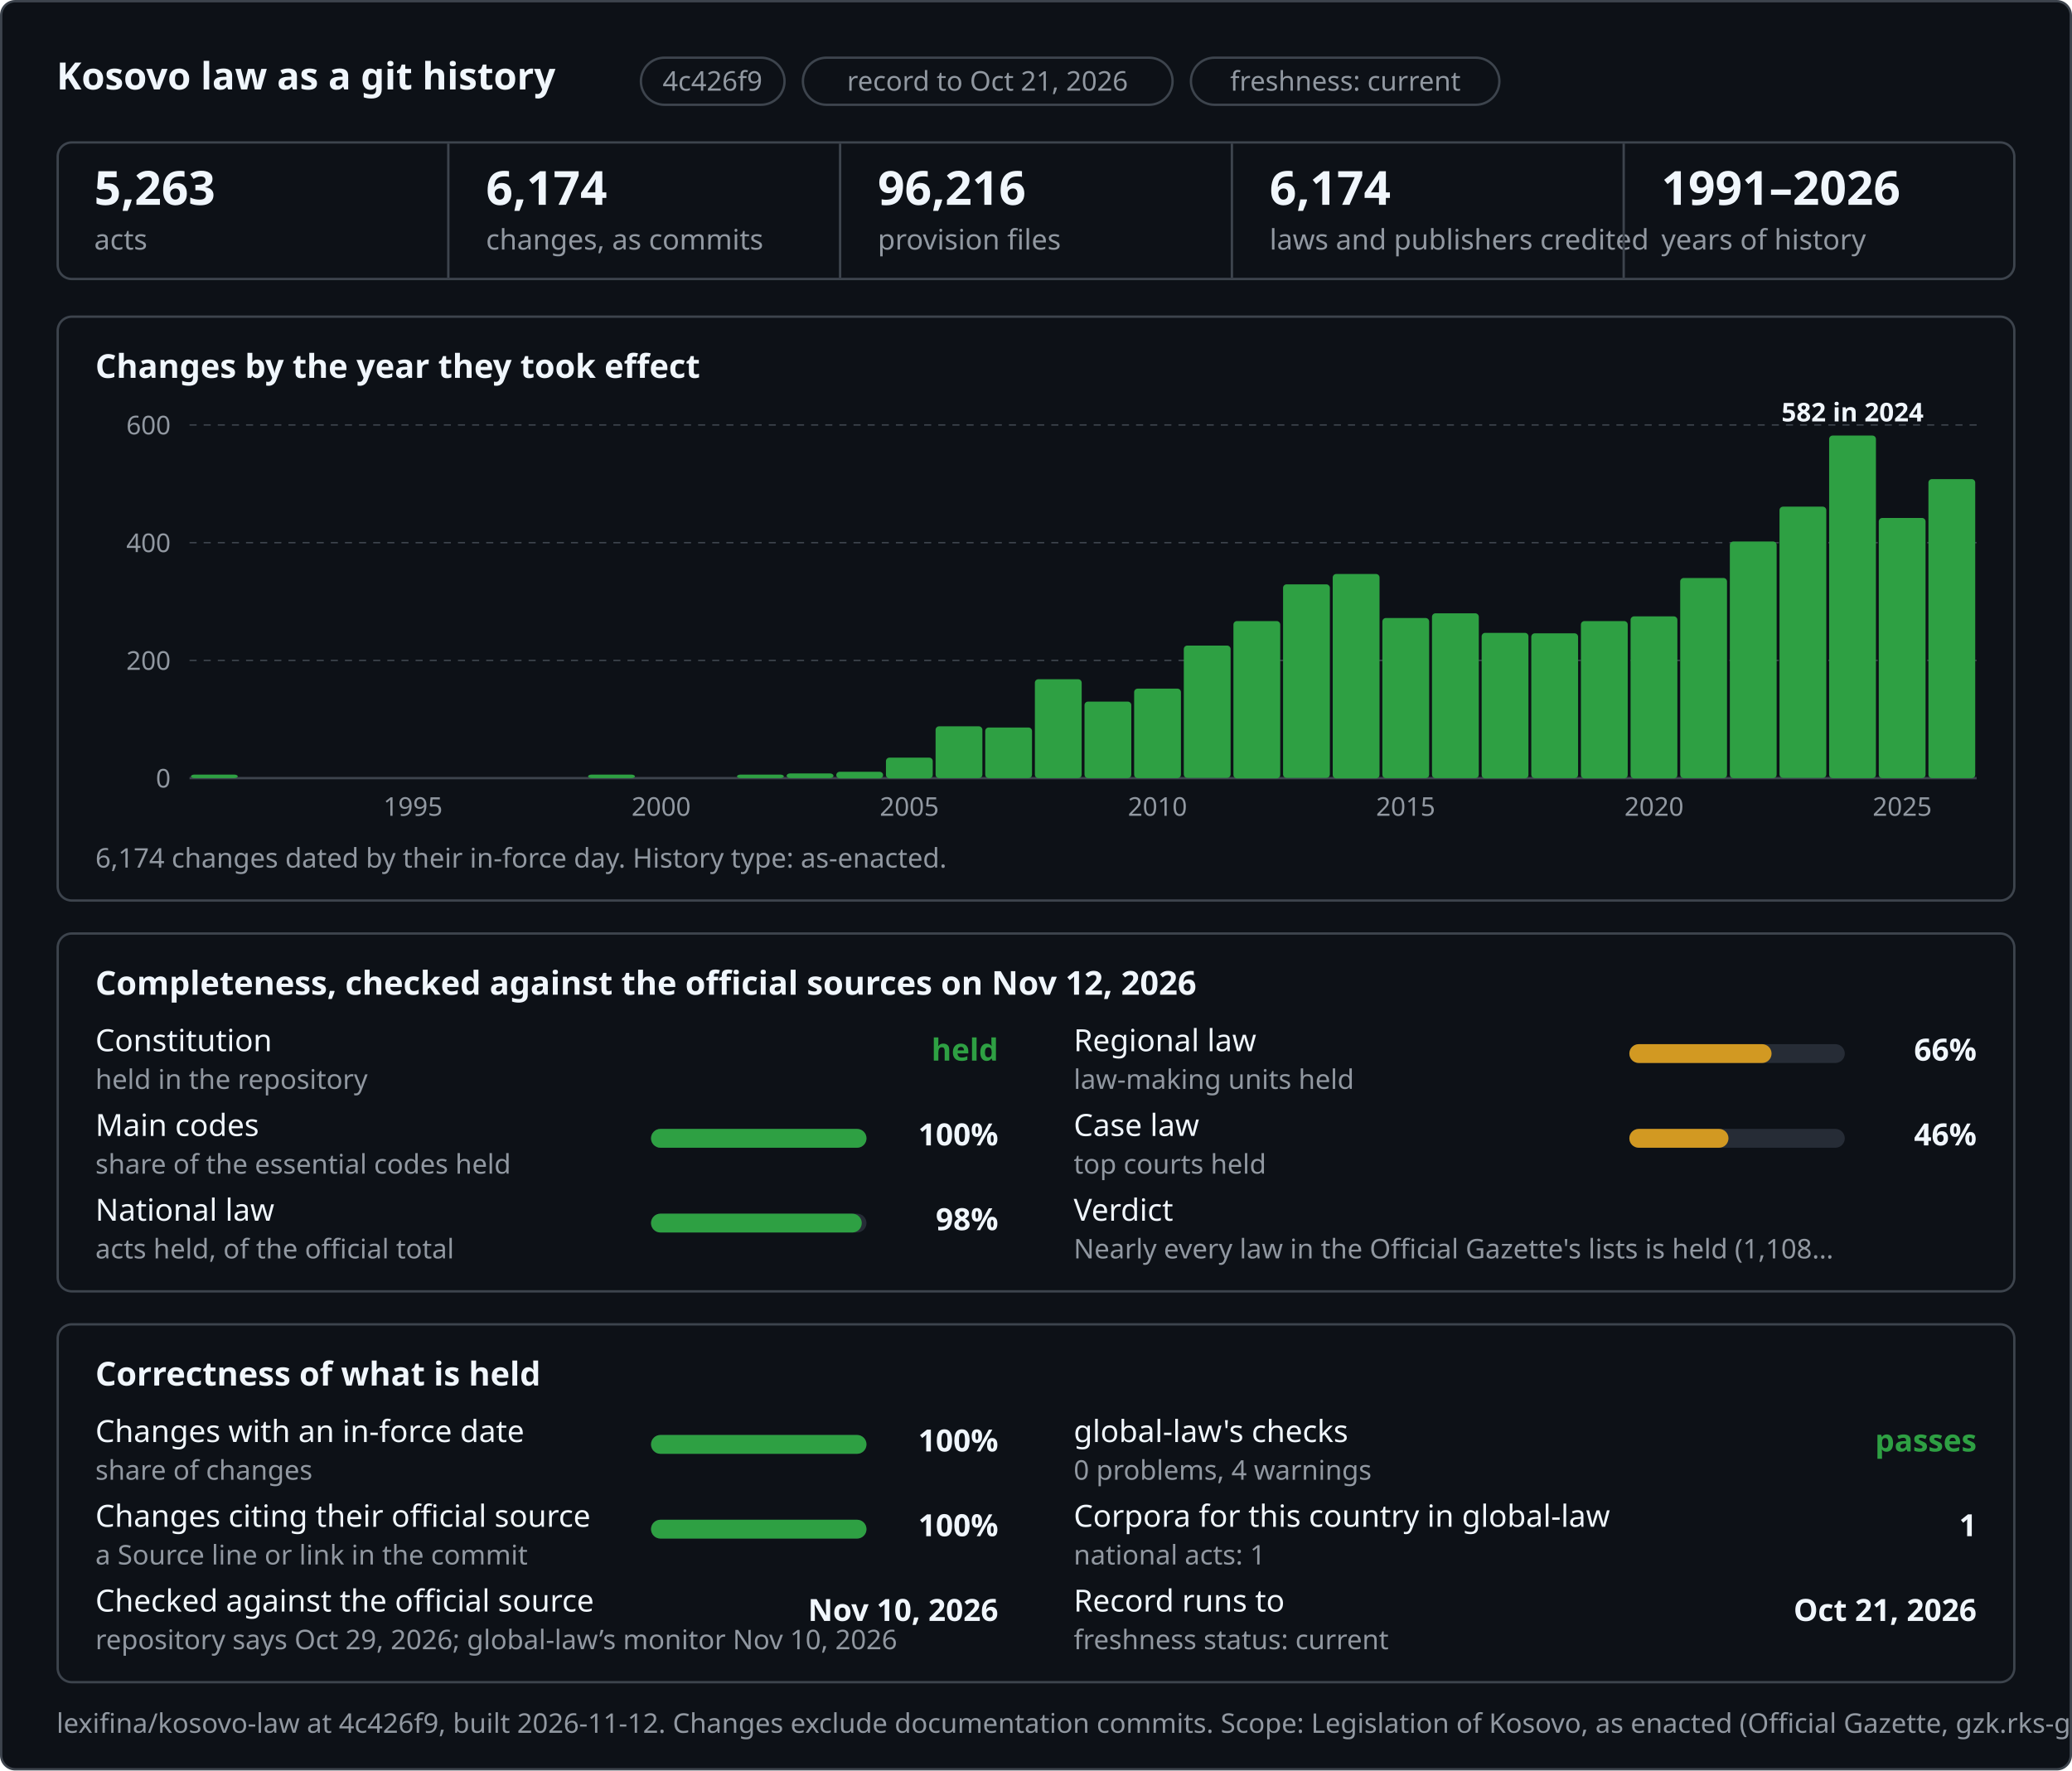
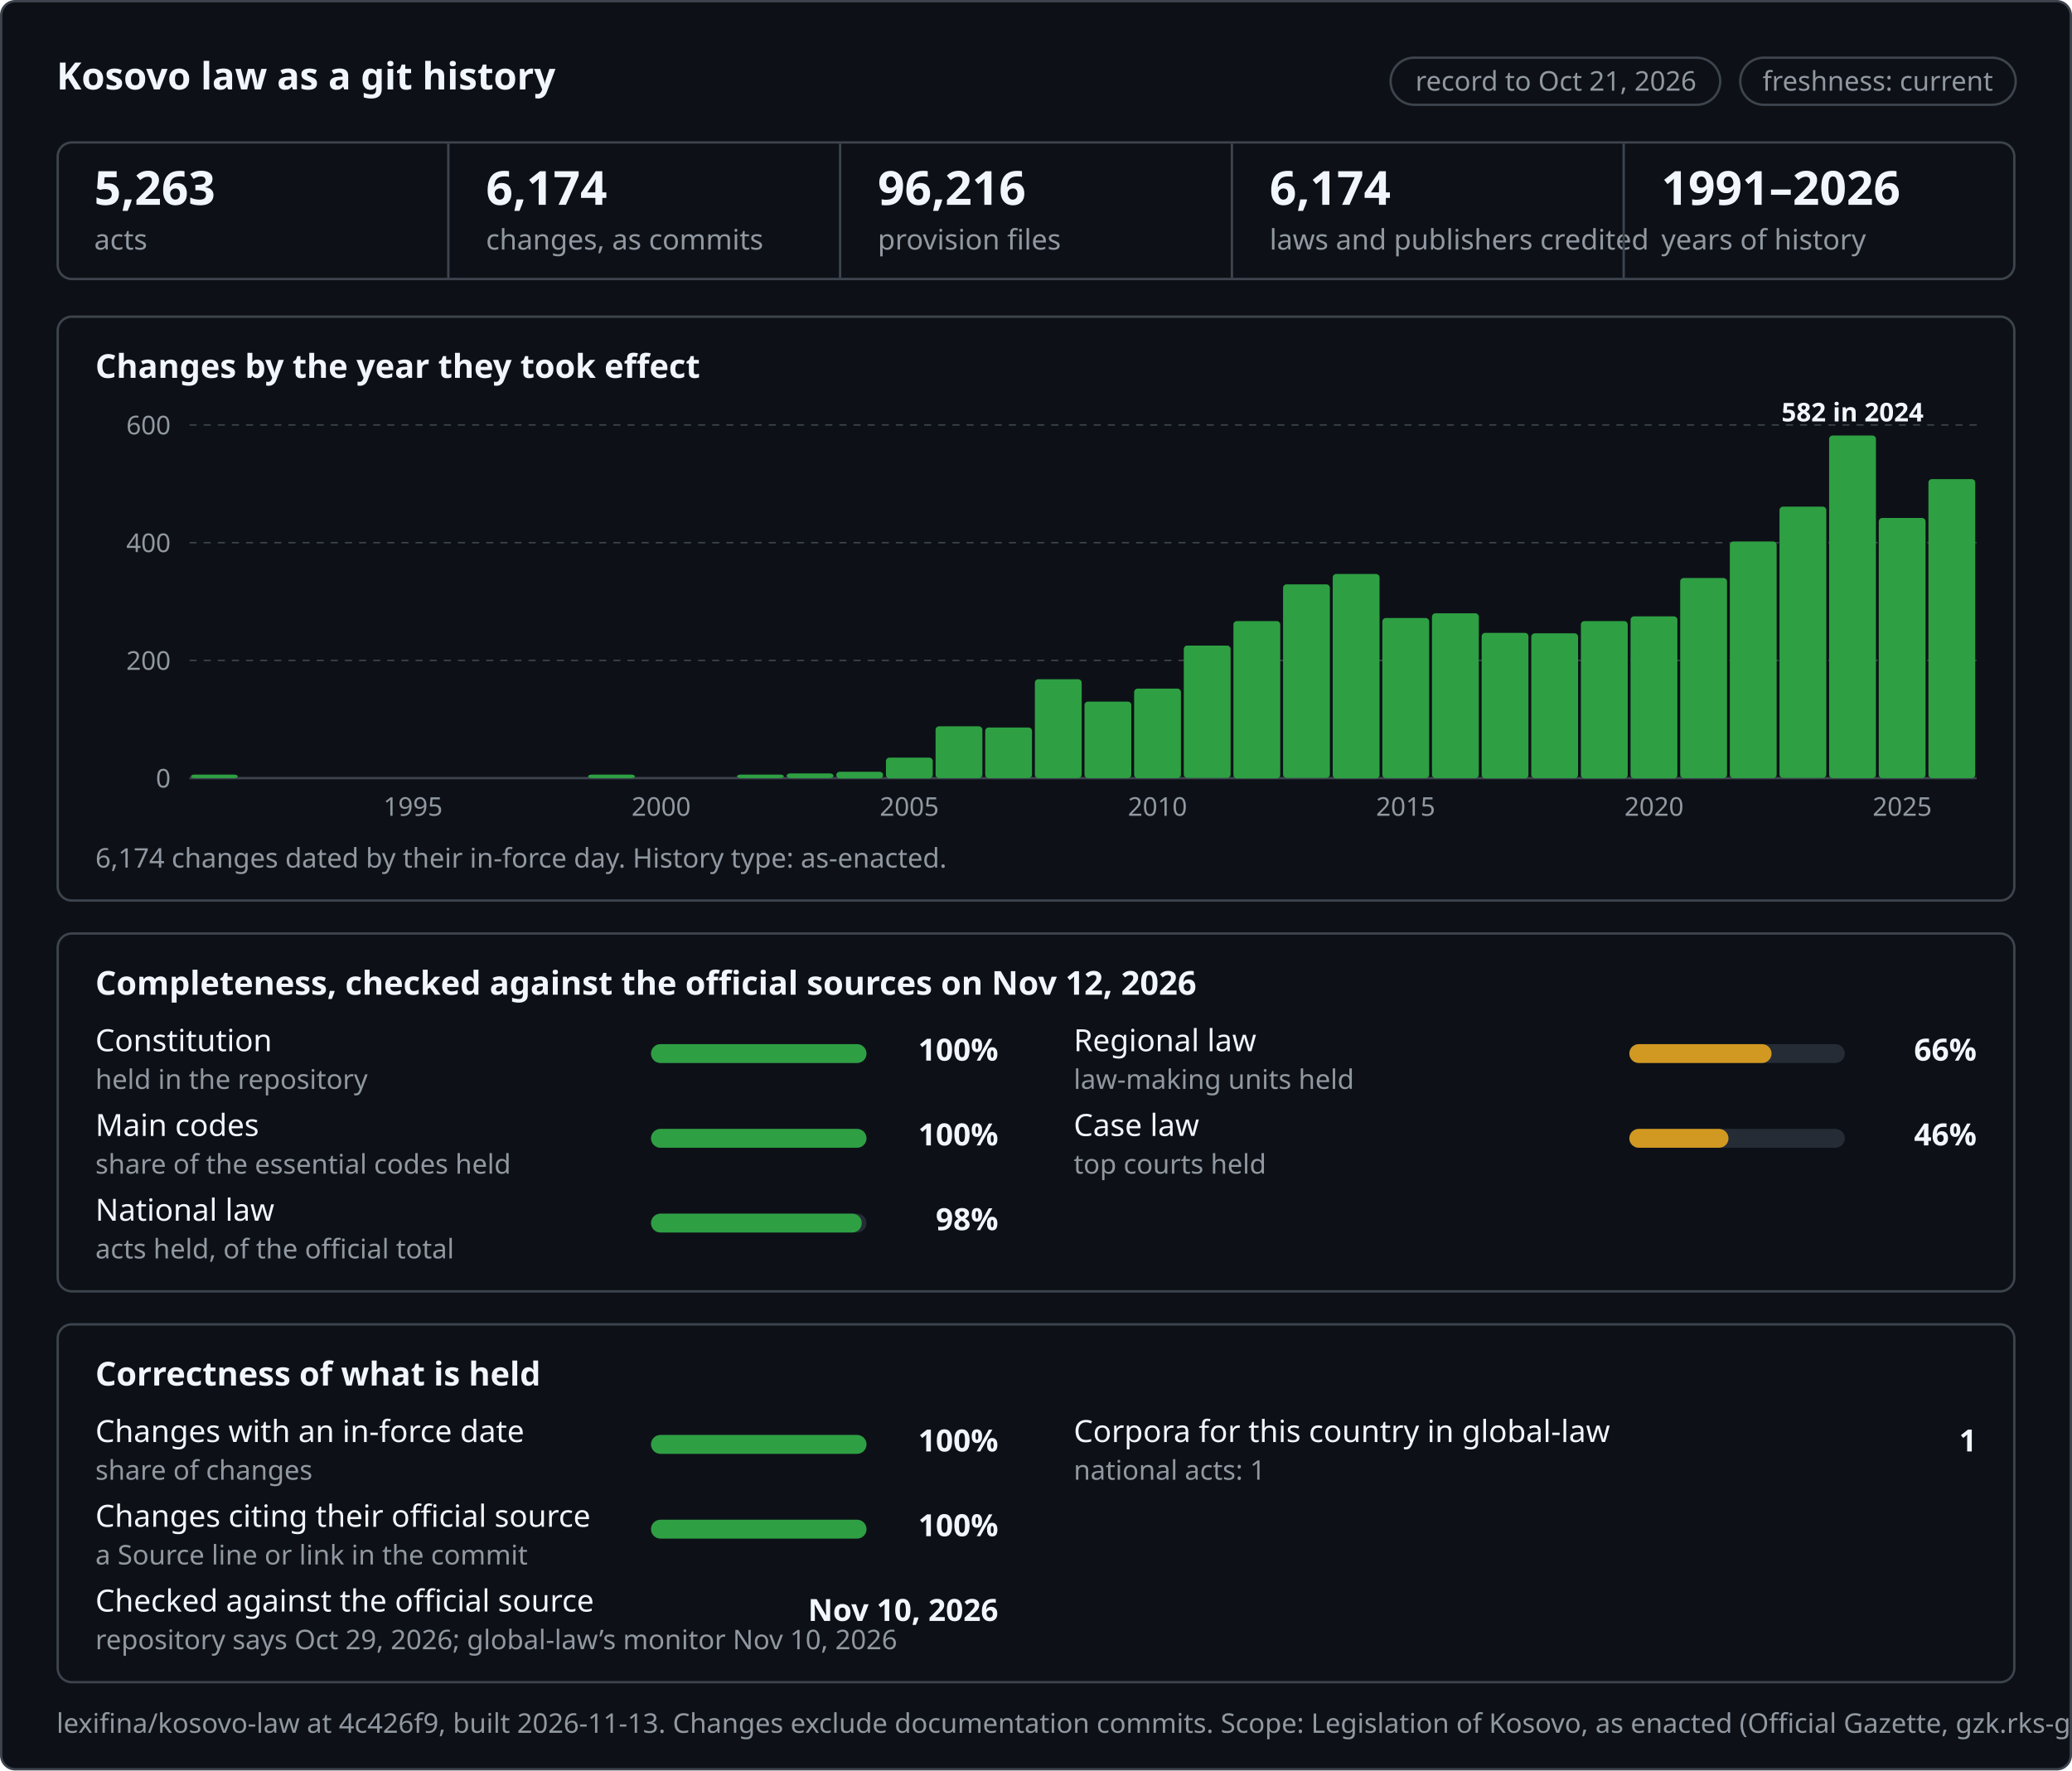
<svg xmlns="http://www.w3.org/2000/svg" width="880" height="752" viewBox="0 0 880 752" font-family="-apple-system,BlinkMacSystemFont,Segoe UI,Noto Sans,Helvetica,Arial,sans-serif">
  <rect x="0.5" y="0.5" width="879" height="751" rx="6" fill="#0d1117" stroke="#3d444d" />
  <text x="24" y="38" font-size="16" font-weight="600" fill="#f0f6fc">Kosovo law as a git history</text>
-   <rect x="272.2" y="24.5" width="61" height="20" rx="10" fill="none" stroke="#3d444d" />
-   <text x="302.6" y="38.5" font-size="11.5" font-weight="500" text-anchor="middle" fill="#9198a1">4c426f9</text>
-   <rect x="341.0" y="24.5" width="157" height="20" rx="10" fill="none" stroke="#3d444d" />
-   <text x="419.4" y="38.5" font-size="11.5" font-weight="500" text-anchor="middle" fill="#9198a1">record to Oct 21, 2026</text>
-   <rect x="505.8" y="24.5" width="131" height="20" rx="10" fill="none" stroke="#3d444d" />
-   <text x="571.4" y="38.5" font-size="11.5" font-weight="500" text-anchor="middle" fill="#9198a1">freshness: current</text>
+   <rect x="590.6" y="24.5" width="140" height="20" rx="10" fill="none" stroke="#3d444d" />
+   <text x="660.8" y="38.5" font-size="11.5" font-weight="500" text-anchor="middle" fill="#9198a1">record to Oct 21, 2026</text>
+   <rect x="739.1" y="24.5" width="117" height="20" rx="10" fill="none" stroke="#3d444d" />
+   <text x="797.5" y="38.5" font-size="11.5" font-weight="500" text-anchor="middle" fill="#9198a1">freshness: current</text>
  <rect x="24.5" y="60.5" width="831" height="58" rx="6" fill="#0d1117" stroke="#3d444d" />
  <text x="40.0" y="87" font-size="20" font-weight="600" fill="#f0f6fc">5,263</text>
  <text x="40.0" y="106" font-size="12" fill="#9198a1">acts</text>
  <line x1="190.4" y1="61" x2="190.4" y2="118" stroke="#3d444d" />
  <text x="206.4" y="87" font-size="20" font-weight="600" fill="#f0f6fc">6,174</text>
  <text x="206.4" y="106" font-size="12" fill="#9198a1">changes, as commits</text>
  <line x1="356.8" y1="61" x2="356.8" y2="118" stroke="#3d444d" />
  <text x="372.8" y="87" font-size="20" font-weight="600" fill="#f0f6fc">96,216</text>
  <text x="372.8" y="106" font-size="12" fill="#9198a1">provision files</text>
  <line x1="523.2" y1="61" x2="523.2" y2="118" stroke="#3d444d" />
  <text x="539.2" y="87" font-size="20" font-weight="600" fill="#f0f6fc">6,174</text>
-   <text x="539.2" y="106" font-size="12" fill="#9198a1">laws and publishers credited</text>
+   <text x="539.2" y="106" font-size="12" fill="#9198a1" textLength="142" lengthAdjust="spacingAndGlyphs">laws and publishers credited</text>
  <line x1="689.6" y1="61" x2="689.6" y2="118" stroke="#3d444d" />
  <text x="705.6" y="87" font-size="20" font-weight="600" fill="#f0f6fc">1991–2026</text>
  <text x="705.6" y="106" font-size="12" fill="#9198a1">years of history</text>
  <rect x="24.5" y="134.5" width="831" height="248" rx="6" fill="#0d1117" stroke="#3d444d" />
  <text x="40.5" y="160.5" font-size="14" font-weight="600" fill="#f0f6fc">Changes by the year they took effect</text>
  <line x1="80.5" y1="330.5" x2="839.5" y2="330.5" stroke="#3d444d" stroke-width="1" />
  <text x="72.5" y="334.5" font-size="11" text-anchor="end" fill="#9198a1">0</text>
  <line x1="80.5" y1="280.5" x2="839.5" y2="280.5" stroke="#3d444d" stroke-width="0.6" stroke-dasharray="3 3" />
  <text x="72.5" y="284.5" font-size="11" text-anchor="end" fill="#9198a1">200</text>
  <line x1="80.5" y1="230.5" x2="839.5" y2="230.5" stroke="#3d444d" stroke-width="0.6" stroke-dasharray="3 3" />
  <text x="72.5" y="234.5" font-size="11" text-anchor="end" fill="#9198a1">400</text>
  <line x1="80.5" y1="180.5" x2="839.5" y2="180.5" stroke="#3d444d" stroke-width="0.6" stroke-dasharray="3 3" />
  <text x="72.5" y="184.5" font-size="11" text-anchor="end" fill="#9198a1">600</text>
  <rect x="81.10" y="329.0" width="19.88" height="1.5" rx="1.5" fill="#2ea043" />
  <text x="175.4" y="346.5" font-size="11" text-anchor="middle" fill="#9198a1">1995</text>
  <rect x="249.77" y="329.0" width="19.88" height="1.5" rx="1.5" fill="#2ea043" />
  <text x="280.8" y="346.5" font-size="11" text-anchor="middle" fill="#9198a1">2000</text>
  <rect x="313.02" y="329.0" width="19.88" height="1.5" rx="1.5" fill="#2ea043" />
  <rect x="334.10" y="328.5" width="19.88" height="2.0" rx="1.5" fill="#2ea043" />
  <rect x="355.18" y="327.8" width="19.88" height="2.8" rx="1.5" fill="#2ea043" />
  <rect x="376.27" y="321.8" width="19.88" height="8.8" rx="1.5" fill="#2ea043" />
  <text x="386.2" y="346.5" font-size="11" text-anchor="middle" fill="#9198a1">2005</text>
  <rect x="397.35" y="308.5" width="19.88" height="22.0" rx="1.5" fill="#2ea043" />
  <rect x="418.43" y="309.0" width="19.88" height="21.5" rx="1.5" fill="#2ea043" />
  <rect x="439.52" y="288.5" width="19.88" height="42.0" rx="1.5" fill="#2ea043" />
  <rect x="460.60" y="298.0" width="19.88" height="32.5" rx="1.5" fill="#2ea043" />
  <rect x="481.68" y="292.5" width="19.88" height="38.0" rx="1.5" fill="#2ea043" />
  <text x="491.6" y="346.5" font-size="11" text-anchor="middle" fill="#9198a1">2010</text>
  <rect x="502.77" y="274.2" width="19.88" height="56.2" rx="1.5" fill="#2ea043" />
  <rect x="523.85" y="263.8" width="19.88" height="66.8" rx="1.5" fill="#2ea043" />
  <rect x="544.93" y="248.2" width="19.88" height="82.2" rx="1.5" fill="#2ea043" />
  <rect x="566.02" y="243.8" width="19.88" height="86.8" rx="1.5" fill="#2ea043" />
  <rect x="587.10" y="262.5" width="19.88" height="68.0" rx="1.5" fill="#2ea043" />
  <text x="597.0" y="346.5" font-size="11" text-anchor="middle" fill="#9198a1">2015</text>
  <rect x="608.18" y="260.5" width="19.88" height="70.0" rx="1.5" fill="#2ea043" />
  <rect x="629.27" y="268.8" width="19.88" height="61.8" rx="1.5" fill="#2ea043" />
  <rect x="650.35" y="269.0" width="19.88" height="61.5" rx="1.5" fill="#2ea043" />
  <rect x="671.43" y="263.8" width="19.88" height="66.8" rx="1.5" fill="#2ea043" />
  <rect x="692.52" y="261.8" width="19.88" height="68.8" rx="1.5" fill="#2ea043" />
  <text x="702.5" y="346.5" font-size="11" text-anchor="middle" fill="#9198a1">2020</text>
  <rect x="713.60" y="245.5" width="19.88" height="85.0" rx="1.5" fill="#2ea043" />
  <rect x="734.68" y="230.0" width="19.88" height="100.5" rx="1.5" fill="#2ea043" />
  <rect x="755.77" y="215.2" width="19.88" height="115.2" rx="1.5" fill="#2ea043" />
  <rect x="776.85" y="185.0" width="19.88" height="145.5" rx="1.5" fill="#2ea043" />
  <text x="786.8" y="179.0" font-size="11" font-weight="600" text-anchor="middle" fill="#f0f6fc">582 in 2024</text>
  <rect x="797.93" y="220.0" width="19.88" height="110.5" rx="1.5" fill="#2ea043" />
  <text x="807.9" y="346.5" font-size="11" text-anchor="middle" fill="#9198a1">2025</text>
  <rect x="819.02" y="203.5" width="19.88" height="127.0" rx="1.5" fill="#2ea043" />
  <text x="40.5" y="368.5" font-size="11.5" fill="#9198a1">6,174 changes dated by their in-force day. History type: as-enacted.</text>
  <rect x="24.5" y="396.5" width="831" height="152" rx="6" fill="#0d1117" stroke="#3d444d" />
  <text x="40.5" y="422.5" font-size="14" font-weight="600" fill="#f0f6fc">Completeness, checked against the official sources on Nov 12, 2026</text>
  <text x="40.5" y="446.5" font-size="13" fill="#f0f6fc">Constitution</text>
  <text x="40.5" y="462.5" font-size="11.5" fill="#9198a1">held in the repository</text>
-   <text x="424.0" y="450.5" font-size="13" font-weight="600" text-anchor="end" fill="#2ea043">held</text>
+   <g>
+     <rect x="276.5" y="443.5" width="91.5" height="8" rx="4" fill="#262c36" />
+     <rect x="276.5" y="443.5" width="91.5" height="8" rx="4" fill="#2ea043" />
+   </g>
+   <text x="424.0" y="450.5" font-size="13" font-weight="600" text-anchor="end" fill="#f0f6fc">100%</text>
  <text x="40.5" y="482.5" font-size="13" fill="#f0f6fc">Main codes</text>
  <text x="40.5" y="498.5" font-size="11.5" fill="#9198a1">share of the essential codes held</text>
  <g>
    <rect x="276.5" y="479.5" width="91.5" height="8" rx="4" fill="#262c36" />
    <rect x="276.5" y="479.5" width="91.5" height="8" rx="4" fill="#2ea043" />
  </g>
  <text x="424.0" y="486.5" font-size="13" font-weight="600" text-anchor="end" fill="#f0f6fc">100%</text>
  <text x="40.5" y="518.5" font-size="13" fill="#f0f6fc">National law</text>
  <text x="40.5" y="534.5" font-size="11.5" fill="#9198a1">acts held, of the official total</text>
  <g>
    <rect x="276.5" y="515.5" width="91.5" height="8" rx="4" fill="#262c36" />
    <rect x="276.5" y="515.5" width="89.5" height="8" rx="4" fill="#2ea043" />
  </g>
  <text x="424.0" y="522.5" font-size="13" font-weight="600" text-anchor="end" fill="#f0f6fc">98%</text>
  <text x="456.0" y="446.5" font-size="13" fill="#f0f6fc">Regional law</text>
  <text x="456.0" y="462.5" font-size="11.5" fill="#9198a1">law-making units held</text>
  <g>
    <rect x="692.0" y="443.5" width="91.5" height="8" rx="4" fill="#262c36" />
    <rect x="692.0" y="443.5" width="60.4" height="8" rx="4" fill="#d29922" />
  </g>
  <text x="839.5" y="450.5" font-size="13" font-weight="600" text-anchor="end" fill="#f0f6fc">66%</text>
  <text x="456.0" y="482.5" font-size="13" fill="#f0f6fc">Case law</text>
  <text x="456.0" y="498.5" font-size="11.5" fill="#9198a1">top courts held</text>
  <g>
    <rect x="692.0" y="479.5" width="91.5" height="8" rx="4" fill="#262c36" />
    <rect x="692.0" y="479.5" width="42.1" height="8" rx="4" fill="#d29922" />
  </g>
  <text x="839.5" y="486.5" font-size="13" font-weight="600" text-anchor="end" fill="#f0f6fc">46%</text>
-   <text x="456.0" y="518.5" font-size="13" fill="#f0f6fc">Verdict</text>
-   <text x="456.0" y="534.5" font-size="11.5" fill="#9198a1">Nearly every law in the Official Gazette's lists is held (1,108…</text>
-   <text x="839.5" y="522.5" font-size="13" font-weight="600" text-anchor="end" fill="#9198a1" />
  <rect x="24.5" y="562.5" width="831" height="152" rx="6" fill="#0d1117" stroke="#3d444d" />
  <text x="40.5" y="588.5" font-size="14" font-weight="600" fill="#f0f6fc">Correctness of what is held</text>
  <text x="40.5" y="612.5" font-size="13" fill="#f0f6fc">Changes with an in-force date</text>
  <text x="40.5" y="628.5" font-size="11.5" fill="#9198a1">share of changes</text>
  <g>
    <rect x="276.5" y="609.5" width="91.5" height="8" rx="4" fill="#262c36" />
    <rect x="276.5" y="609.5" width="91.5" height="8" rx="4" fill="#2ea043" />
  </g>
  <text x="424.0" y="616.5" font-size="13" font-weight="600" text-anchor="end" fill="#f0f6fc">100%</text>
  <text x="40.5" y="648.5" font-size="13" fill="#f0f6fc">Changes citing their official source</text>
  <text x="40.5" y="664.5" font-size="11.5" fill="#9198a1">a Source line or link in the commit</text>
  <g>
    <rect x="276.5" y="645.5" width="91.5" height="8" rx="4" fill="#262c36" />
    <rect x="276.5" y="645.5" width="91.5" height="8" rx="4" fill="#2ea043" />
  </g>
  <text x="424.0" y="652.5" font-size="13" font-weight="600" text-anchor="end" fill="#f0f6fc">100%</text>
  <text x="40.5" y="684.5" font-size="13" fill="#f0f6fc">Checked against the official source</text>
  <text x="40.5" y="700.5" font-size="11.5" fill="#9198a1">repository says Oct 29, 2026; global-law’s monitor Nov 10, 2026</text>
  <text x="424.0" y="688.5" font-size="13" font-weight="600" text-anchor="end" fill="#f0f6fc">Nov 10, 2026</text>
-   <text x="456.0" y="612.5" font-size="13" fill="#f0f6fc">global-law's checks</text>
-   <text x="456.0" y="628.5" font-size="11.5" fill="#9198a1">0 problems, 4 warnings</text>
-   <text x="839.5" y="616.5" font-size="13" font-weight="600" text-anchor="end" fill="#2ea043">passes</text>
-   <text x="456.0" y="648.5" font-size="13" fill="#f0f6fc">Corpora for this country in global-law</text>
-   <text x="456.0" y="664.5" font-size="11.5" fill="#9198a1">national acts: 1</text>
-   <text x="839.5" y="652.5" font-size="13" font-weight="600" text-anchor="end" fill="#f0f6fc">1</text>
-   <text x="456.0" y="684.5" font-size="13" fill="#f0f6fc">Record runs to</text>
-   <text x="456.0" y="700.5" font-size="11.5" fill="#9198a1">freshness status: current</text>
-   <text x="839.5" y="688.5" font-size="13" font-weight="600" text-anchor="end" fill="#f0f6fc">Oct 21, 2026</text>
-   <text x="24" y="736" font-size="11.5" fill="#9198a1">lexifina/kosovo-law at 4c426f9, built 2026-11-12. Changes exclude documentation commits. Scope: Legislation of Kosovo, as enacted (Official Gazette, gzk.rks-gov.net)</text>
+   <text x="456.0" y="612.5" font-size="13" fill="#f0f6fc">Corpora for this country in global-law</text>
+   <text x="456.0" y="628.5" font-size="11.5" fill="#9198a1">national acts: 1</text>
+   <text x="839.5" y="616.5" font-size="13" font-weight="600" text-anchor="end" fill="#f0f6fc">1</text>
+   <text x="24" y="736" font-size="11.5" fill="#9198a1" textLength="832" lengthAdjust="spacingAndGlyphs">lexifina/kosovo-law at 4c426f9, built 2026-11-13. Changes exclude documentation commits. Scope: Legislation of Kosovo, as enacted (Official Gazette, gzk.rks-gov.net)</text>
</svg>
